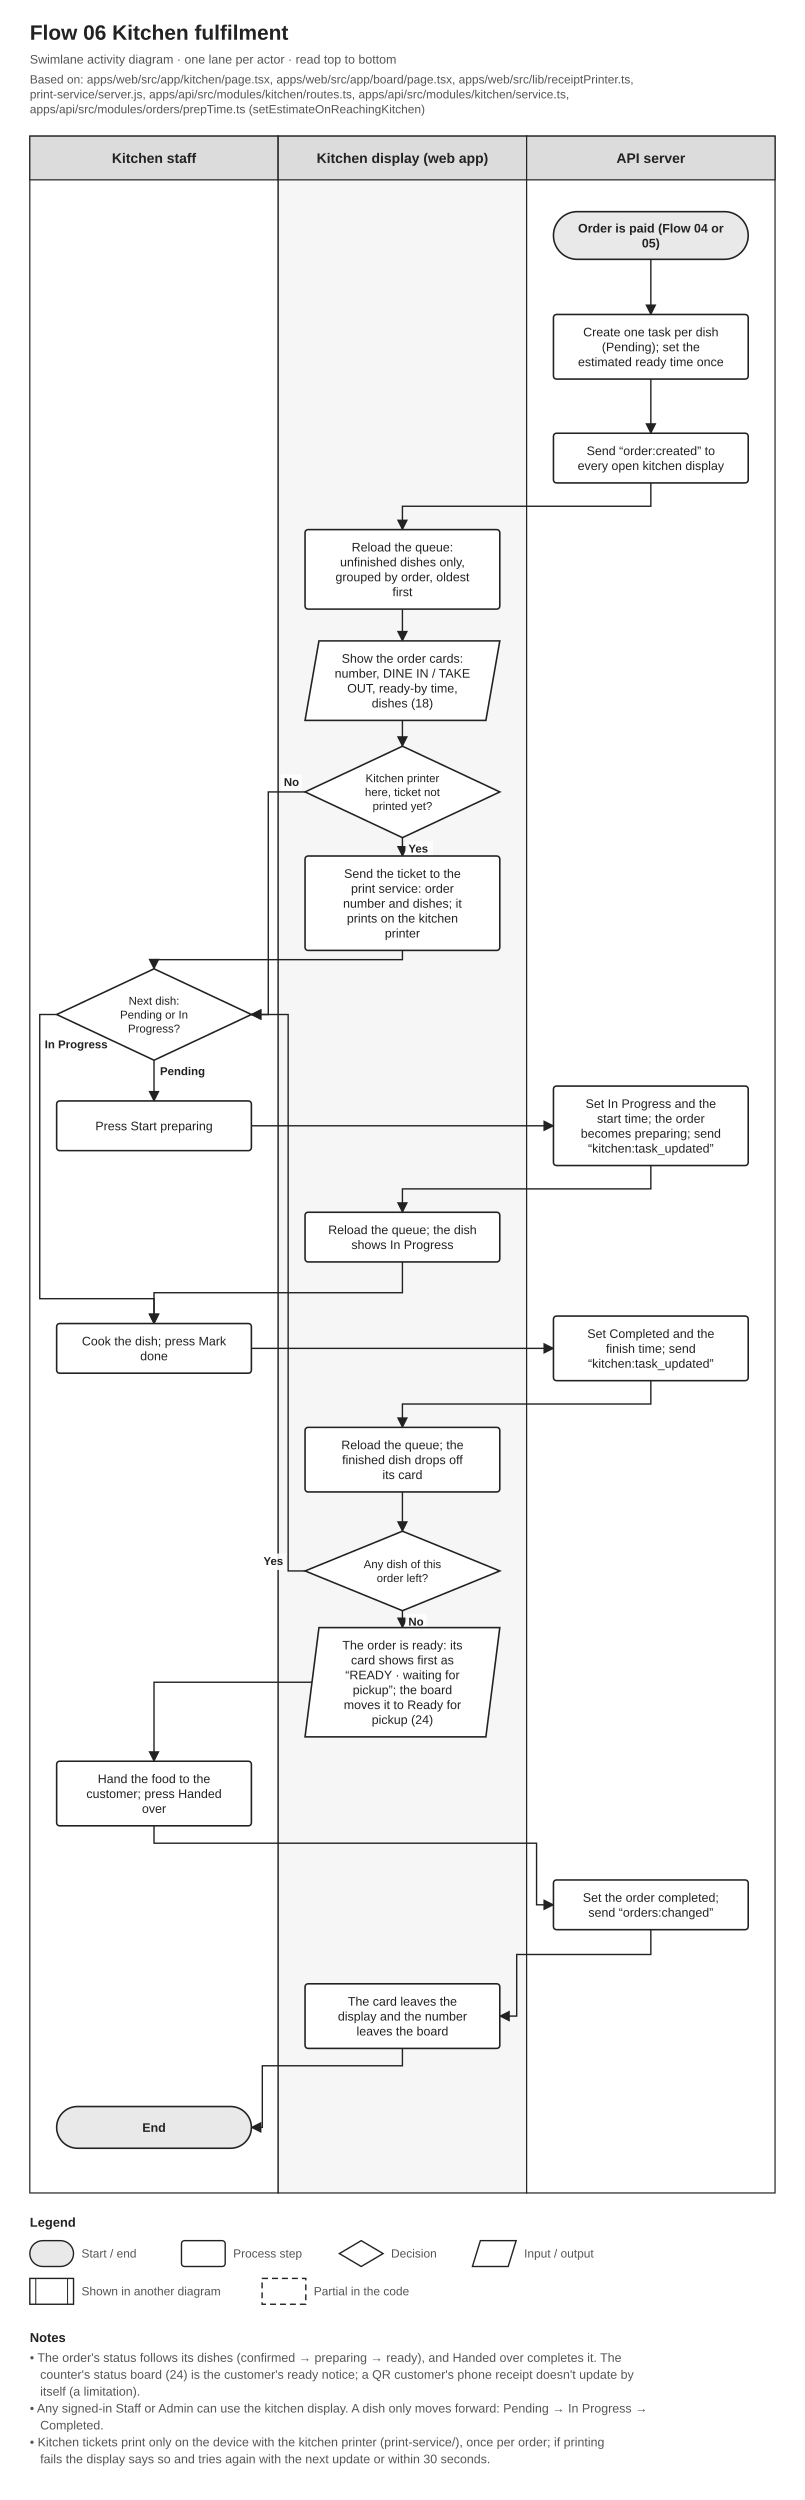
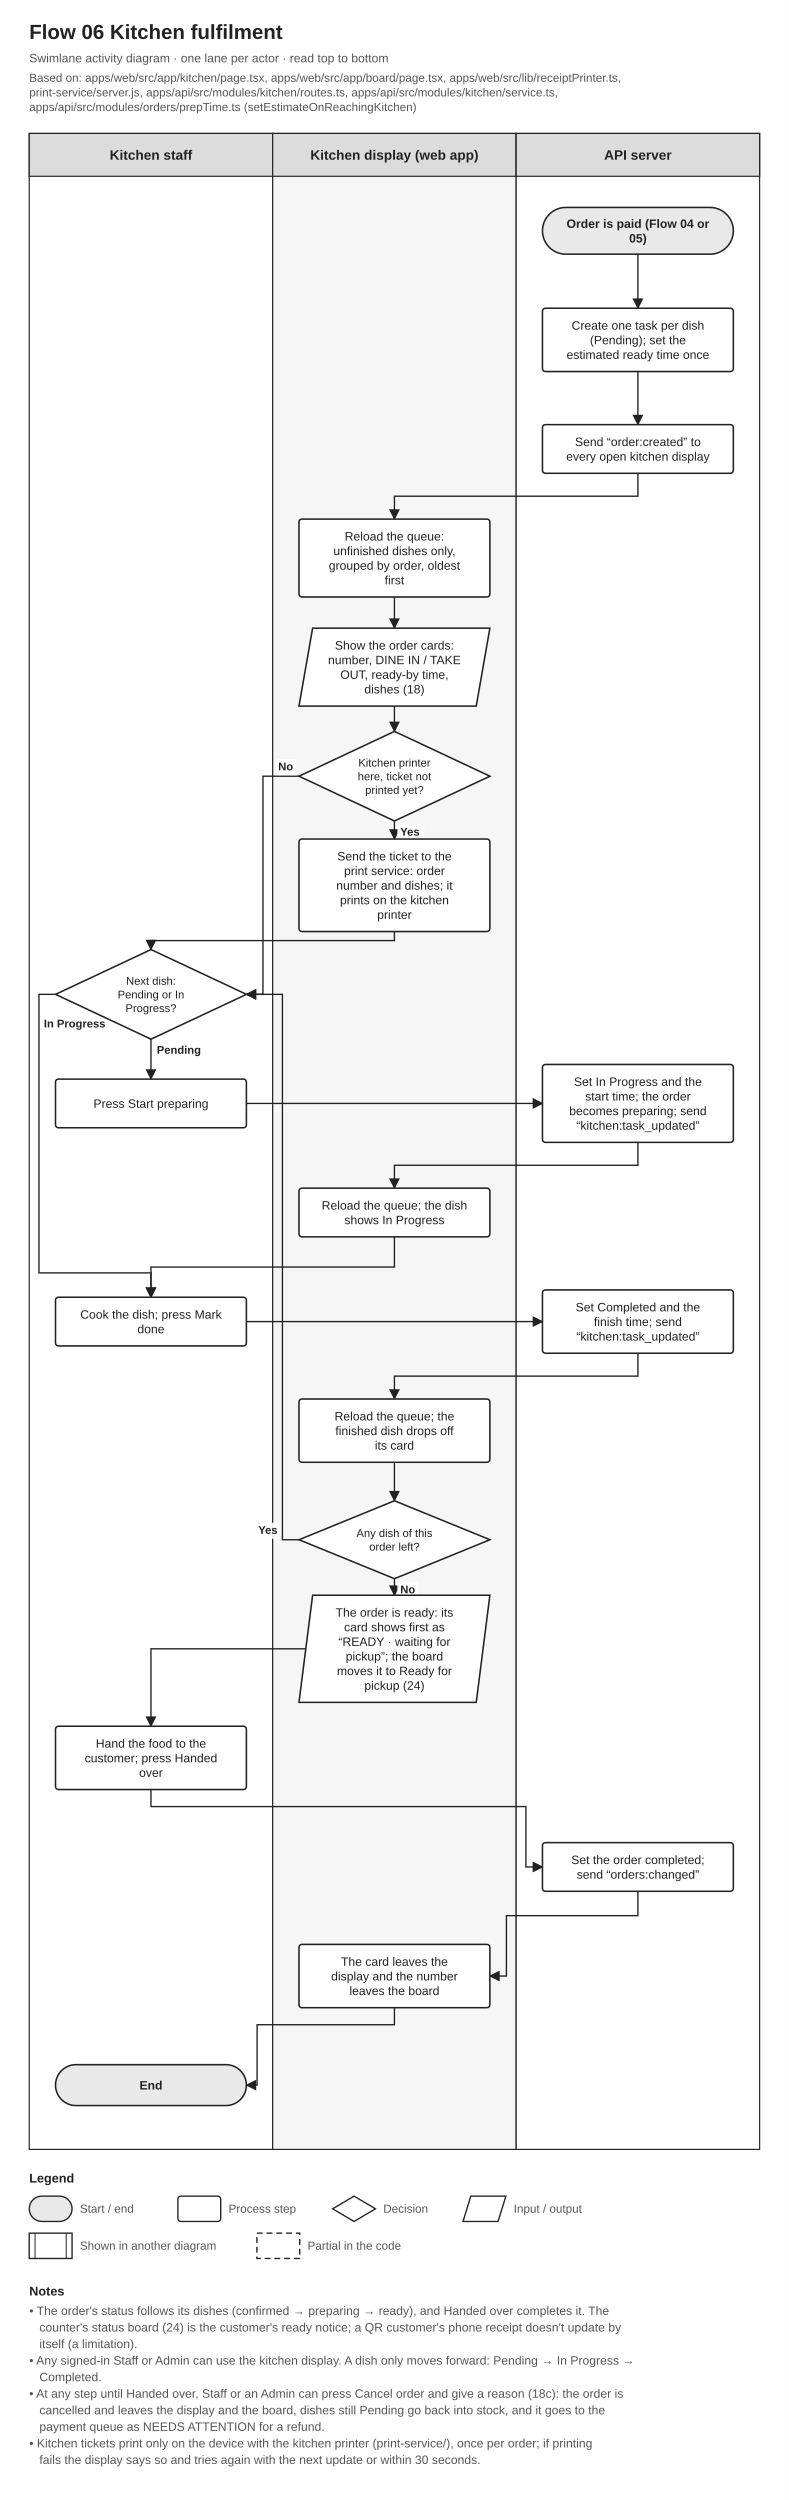
- <svg xmlns="http://www.w3.org/2000/svg" width="810" height="2516" viewBox="0 0 810 2516">
+ <svg xmlns="http://www.w3.org/2000/svg" width="810" height="2567" viewBox="0 0 810 2567">
  <defs>
    <marker id="arrow" viewBox="0 0 10 10" refX="9" refY="5" markerWidth="8" markerHeight="8" orient="auto-start-reverse">
      <path d="M0 0 L10 5 L0 10 z" fill="#222222" />
    </marker>
  </defs>
-   <rect x="0" y="0" width="810" height="2516" fill="#ffffff" />
+   <rect x="0" y="0" width="810" height="2567" fill="#ffffff" />
  <text x="30" y="40" font-family="Arial, Helvetica, sans-serif" font-size="21" font-weight="700" fill="#222222">Flow 06  Kitchen fulfilment</text>
  <text x="30" y="64" font-family="Arial, Helvetica, sans-serif" font-size="12.5" fill="#555555">Swimlane activity diagram · one lane per actor · read top to bottom</text>
  <text x="30" y="84" font-family="Arial, Helvetica, sans-serif" font-size="12" fill="#555555">Based on: apps/web/src/app/kitchen/page.tsx, apps/web/src/app/board/page.tsx, apps/web/src/lib/receiptPrinter.ts,</text>
  <text x="30" y="99" font-family="Arial, Helvetica, sans-serif" font-size="12" fill="#555555">print-service/server.js, apps/api/src/modules/kitchen/routes.ts, apps/api/src/modules/kitchen/service.ts,</text>
  <text x="30" y="114" font-family="Arial, Helvetica, sans-serif" font-size="12" fill="#555555">apps/api/src/modules/orders/prepTime.ts (setEstimateOnReachingKitchen)</text>
  <rect x="30" y="137" width="250" height="2070" fill="#ffffff" stroke="#222222" stroke-width="1.2" />
  <rect x="30" y="137" width="250" height="44" fill="#dcdcdc" stroke="#222222" stroke-width="1.2" />
  <text x="155.0" y="164" font-family="Arial, Helvetica, sans-serif" font-size="14" font-weight="700" text-anchor="middle" fill="#222222">Kitchen staff</text>
  <rect x="280" y="137" width="250" height="2070" fill="#f6f6f6" stroke="#222222" stroke-width="1.2" />
  <rect x="280" y="137" width="250" height="44" fill="#dcdcdc" stroke="#222222" stroke-width="1.2" />
  <text x="405.0" y="164" font-family="Arial, Helvetica, sans-serif" font-size="14" font-weight="700" text-anchor="middle" fill="#222222">Kitchen display (web app)</text>
  <rect x="530" y="137" width="250" height="2070" fill="#ffffff" stroke="#222222" stroke-width="1.2" />
  <rect x="530" y="137" width="250" height="44" fill="#dcdcdc" stroke="#222222" stroke-width="1.2" />
  <text x="655.0" y="164" font-family="Arial, Helvetica, sans-serif" font-size="14" font-weight="700" text-anchor="middle" fill="#222222">API server</text>
  <path d="M655.0 261.0 L655.0 316.5" fill="none" stroke="#222222" stroke-width="1.4" marker-end="url(#arrow)" />
  <path d="M655.0 381.5 L655.0 436.0" fill="none" stroke="#222222" stroke-width="1.4" marker-end="url(#arrow)" />
  <path d="M655.0 486.0 L655.0 509.5 L405.0 509.5 L405.0 533.0" fill="none" stroke="#222222" stroke-width="1.4" marker-end="url(#arrow)" />
  <path d="M405.0 613.0 L405.0 645.0" fill="none" stroke="#222222" stroke-width="1.4" marker-end="url(#arrow)" />
  <path d="M405.0 725.0 L405.0 751.0" fill="none" stroke="#222222" stroke-width="1.4" marker-end="url(#arrow)" />
  <path d="M405.0 843.0 L405.0 861.5" fill="none" stroke="#222222" stroke-width="1.4" marker-end="url(#arrow)" />
  <rect x="408.0" y="846.5" width="27.665" height="16.5" fill="#ffffff" opacity="0.9" />
  <text x="411.0" y="858.0" font-family="Arial, Helvetica, sans-serif" font-size="11.5" font-weight="700" text-anchor="start" fill="#222222">Yes</text>
  <path d="M307.0 797.0 L270.0 797.0 L270.0 1021.0 L253.0 1021.0" fill="none" stroke="#222222" stroke-width="1.4" marker-end="url(#arrow)" />
  <rect x="282.89" y="779.5" width="21.11" height="16.5" fill="#ffffff" opacity="0.9" />
  <text x="301.0" y="791.0" font-family="Arial, Helvetica, sans-serif" font-size="11.5" font-weight="700" text-anchor="end" fill="#222222">No</text>
  <path d="M405.0 956.5 L405.0 965.8 L155.0 965.8 L155.0 975.0" fill="none" stroke="#222222" stroke-width="1.4" marker-end="url(#arrow)" />
  <path d="M155.0 1067.0 L155.0 1108.0" fill="none" stroke="#222222" stroke-width="1.4" marker-end="url(#arrow)" />
  <rect x="158.0" y="1070.5" width="53.885" height="16.5" fill="#ffffff" opacity="0.9" />
  <text x="161.0" y="1082.0" font-family="Arial, Helvetica, sans-serif" font-size="11.5" font-weight="700" text-anchor="start" fill="#222222">Pending</text>
  <path d="M57.0 1021.0 L40.0 1021.0 L40.0 1307.0 L155.0 1307.0 L155.0 1332.0" fill="none" stroke="#222222" stroke-width="1.4" marker-end="url(#arrow)" />
  <rect x="42" y="1043.5" width="80.105" height="16.5" fill="#ffffff" opacity="0.9" />
  <text x="45" y="1055.0" font-family="Arial, Helvetica, sans-serif" font-size="11.5" font-weight="700" text-anchor="start" fill="#222222">In Progress</text>
  <path d="M253.0 1133.0 L557.0 1133.0" fill="none" stroke="#222222" stroke-width="1.4" marker-end="url(#arrow)" />
  <path d="M655.0 1173.0 L655.0 1196.5 L405.0 1196.5 L405.0 1220.0" fill="none" stroke="#222222" stroke-width="1.4" marker-end="url(#arrow)" />
  <path d="M405.0 1270.0 L405.0 1301.0 L155.0 1301.0 L155.0 1332.0" fill="none" stroke="#222222" stroke-width="1.4" marker-end="url(#arrow)" />
  <path d="M253.0 1357.0 L557.0 1357.0" fill="none" stroke="#222222" stroke-width="1.4" marker-end="url(#arrow)" />
  <path d="M655.0 1389.5 L655.0 1413.0 L405.0 1413.0 L405.0 1436.5" fill="none" stroke="#222222" stroke-width="1.4" marker-end="url(#arrow)" />
  <path d="M405.0 1501.5 L405.0 1541.0" fill="none" stroke="#222222" stroke-width="1.4" marker-end="url(#arrow)" />
  <path d="M307.0 1581.0 L290.0 1581.0 L290.0 1021.0 L253.0 1021.0" fill="none" stroke="#222222" stroke-width="1.4" marker-end="url(#arrow)" />
  <rect x="260.335" y="1563.5" width="27.665" height="16.5" fill="#ffffff" opacity="0.9" />
  <text x="285" y="1575.0" font-family="Arial, Helvetica, sans-serif" font-size="11.5" font-weight="700" text-anchor="end" fill="#222222">Yes</text>
  <path d="M405.0 1621.0 L405.0 1638.0" fill="none" stroke="#222222" stroke-width="1.4" marker-end="url(#arrow)" />
  <rect x="408.0" y="1624.5" width="21.11" height="16.5" fill="#ffffff" opacity="0.9" />
  <text x="411.0" y="1636.0" font-family="Arial, Helvetica, sans-serif" font-size="11.5" font-weight="700" text-anchor="start" fill="#222222">No</text>
  <path d="M314.0 1693.0 L155.0 1693.0 L155.0 1772.5" fill="none" stroke="#222222" stroke-width="1.4" marker-end="url(#arrow)" />
  <path d="M155.0 1837.5 L155.0 1855.0 L540.0 1855.0 L540.0 1917.0 L557.0 1917.0" fill="none" stroke="#222222" stroke-width="1.4" marker-end="url(#arrow)" />
  <path d="M655.0 1942.0 L655.0 1967.0 L520.0 1967.0 L520.0 2029.0 L503.0 2029.0" fill="none" stroke="#222222" stroke-width="1.4" marker-end="url(#arrow)" />
  <path d="M405.0 2061.5 L405.0 2079.0 L264.0 2079.0 L264.0 2141.0 L253.0 2141.0" fill="none" stroke="#222222" stroke-width="1.4" marker-end="url(#arrow)" />
  <rect x="557.0" y="213.0" width="196" height="48" rx="24.0" fill="#e9e9e9" stroke="#222222" stroke-width="1.6" />
  <text x="655.0" y="234.0" font-family="Arial, Helvetica, sans-serif" font-size="12.5" font-weight="700" text-anchor="middle" fill="#222222">Order is paid (Flow 04 or</text>
  <text x="655.0" y="249.0" font-family="Arial, Helvetica, sans-serif" font-size="12.5" font-weight="700" text-anchor="middle" fill="#222222">05)</text>
  <rect x="557.0" y="316.5" width="196" height="65" rx="3" fill="#ffffff" stroke="#222222" stroke-width="1.6" />
  <text x="655.0" y="338.5" font-family="Arial, Helvetica, sans-serif" font-size="12.5" font-weight="400" text-anchor="middle" fill="#222222">Create one task per dish</text>
  <text x="655.0" y="353.5" font-family="Arial, Helvetica, sans-serif" font-size="12.5" font-weight="400" text-anchor="middle" fill="#222222">(Pending); set the</text>
  <text x="655.0" y="368.5" font-family="Arial, Helvetica, sans-serif" font-size="12.5" font-weight="400" text-anchor="middle" fill="#222222">estimated ready time once</text>
  <rect x="557.0" y="436.0" width="196" height="50" rx="3" fill="#ffffff" stroke="#222222" stroke-width="1.6" />
  <text x="655.0" y="458.0" font-family="Arial, Helvetica, sans-serif" font-size="12.5" font-weight="400" text-anchor="middle" fill="#222222">Send “order:created” to</text>
  <text x="655.0" y="473.0" font-family="Arial, Helvetica, sans-serif" font-size="12.5" font-weight="400" text-anchor="middle" fill="#222222">every open kitchen display</text>
  <rect x="307.0" y="533.0" width="196" height="80" rx="3" fill="#ffffff" stroke="#222222" stroke-width="1.6" />
  <text x="405.0" y="555.0" font-family="Arial, Helvetica, sans-serif" font-size="12.5" font-weight="400" text-anchor="middle" fill="#222222">Reload the queue:</text>
  <text x="405.0" y="570.0" font-family="Arial, Helvetica, sans-serif" font-size="12.5" font-weight="400" text-anchor="middle" fill="#222222">unfinished dishes only,</text>
  <text x="405.0" y="585.0" font-family="Arial, Helvetica, sans-serif" font-size="12.5" font-weight="400" text-anchor="middle" fill="#222222">grouped by order, oldest</text>
  <text x="405.0" y="600.0" font-family="Arial, Helvetica, sans-serif" font-size="12.5" font-weight="400" text-anchor="middle" fill="#222222">first</text>
  <polygon points="321.0,645.0 503.0,645.0 489.0,725.0 307.0,725.0" fill="#ffffff" stroke="#222222" stroke-width="1.6" />
  <text x="405.0" y="667.0" font-family="Arial, Helvetica, sans-serif" font-size="12.5" font-weight="400" text-anchor="middle" fill="#222222">Show the order cards:</text>
  <text x="405.0" y="682.0" font-family="Arial, Helvetica, sans-serif" font-size="12.5" font-weight="400" text-anchor="middle" fill="#222222">number, DINE IN / TAKE</text>
  <text x="405.0" y="697.0" font-family="Arial, Helvetica, sans-serif" font-size="12.5" font-weight="400" text-anchor="middle" fill="#222222">OUT, ready-by time,</text>
  <text x="405.0" y="712.0" font-family="Arial, Helvetica, sans-serif" font-size="12.5" font-weight="400" text-anchor="middle" fill="#222222">dishes (18)</text>
  <polygon points="405.0,751.0 503.0,797.0 405.0,843.0 307.0,797.0" fill="#ffffff" stroke="#222222" stroke-width="1.6" />
  <text x="405.0" y="787.14" font-family="Arial, Helvetica, sans-serif" font-size="11.5" font-weight="400" text-anchor="middle" fill="#222222">Kitchen printer</text>
  <text x="405.0" y="801.14" font-family="Arial, Helvetica, sans-serif" font-size="11.5" font-weight="400" text-anchor="middle" fill="#222222">here, ticket not</text>
  <text x="405.0" y="815.14" font-family="Arial, Helvetica, sans-serif" font-size="11.5" font-weight="400" text-anchor="middle" fill="#222222">printed yet?</text>
  <rect x="307.0" y="861.5" width="196" height="95" rx="3" fill="#ffffff" stroke="#222222" stroke-width="1.6" />
  <text x="405.0" y="883.5" font-family="Arial, Helvetica, sans-serif" font-size="12.5" font-weight="400" text-anchor="middle" fill="#222222">Send the ticket to the</text>
  <text x="405.0" y="898.5" font-family="Arial, Helvetica, sans-serif" font-size="12.5" font-weight="400" text-anchor="middle" fill="#222222">print service: order</text>
  <text x="405.0" y="913.5" font-family="Arial, Helvetica, sans-serif" font-size="12.5" font-weight="400" text-anchor="middle" fill="#222222">number and dishes; it</text>
  <text x="405.0" y="928.5" font-family="Arial, Helvetica, sans-serif" font-size="12.5" font-weight="400" text-anchor="middle" fill="#222222">prints on the kitchen</text>
  <text x="405.0" y="943.5" font-family="Arial, Helvetica, sans-serif" font-size="12.5" font-weight="400" text-anchor="middle" fill="#222222">printer</text>
  <polygon points="155.0,975.0 253.0,1021.0 155.0,1067.0 57.0,1021.0" fill="#ffffff" stroke="#222222" stroke-width="1.6" />
  <text x="155.0" y="1011.14" font-family="Arial, Helvetica, sans-serif" font-size="11.5" font-weight="400" text-anchor="middle" fill="#222222">Next dish:</text>
  <text x="155.0" y="1025.14" font-family="Arial, Helvetica, sans-serif" font-size="11.5" font-weight="400" text-anchor="middle" fill="#222222">Pending or In</text>
  <text x="155.0" y="1039.14" font-family="Arial, Helvetica, sans-serif" font-size="11.5" font-weight="400" text-anchor="middle" fill="#222222">Progress?</text>
  <rect x="57.0" y="1108.0" width="196" height="50" rx="3" fill="#ffffff" stroke="#222222" stroke-width="1.6" />
  <text x="155.0" y="1137.5" font-family="Arial, Helvetica, sans-serif" font-size="12.5" font-weight="400" text-anchor="middle" fill="#222222">Press Start preparing</text>
  <rect x="557.0" y="1093.0" width="196" height="80" rx="3" fill="#ffffff" stroke="#222222" stroke-width="1.6" />
  <text x="655.0" y="1115.0" font-family="Arial, Helvetica, sans-serif" font-size="12.5" font-weight="400" text-anchor="middle" fill="#222222">Set In Progress and the</text>
  <text x="655.0" y="1130.0" font-family="Arial, Helvetica, sans-serif" font-size="12.5" font-weight="400" text-anchor="middle" fill="#222222">start time; the order</text>
  <text x="655.0" y="1145.0" font-family="Arial, Helvetica, sans-serif" font-size="12.5" font-weight="400" text-anchor="middle" fill="#222222">becomes preparing; send</text>
  <text x="655.0" y="1160.0" font-family="Arial, Helvetica, sans-serif" font-size="12.5" font-weight="400" text-anchor="middle" fill="#222222">“kitchen:task_updated”</text>
  <rect x="307.0" y="1220.0" width="196" height="50" rx="3" fill="#ffffff" stroke="#222222" stroke-width="1.6" />
  <text x="405.0" y="1242.0" font-family="Arial, Helvetica, sans-serif" font-size="12.5" font-weight="400" text-anchor="middle" fill="#222222">Reload the queue; the dish</text>
  <text x="405.0" y="1257.0" font-family="Arial, Helvetica, sans-serif" font-size="12.5" font-weight="400" text-anchor="middle" fill="#222222">shows In Progress</text>
  <rect x="57.0" y="1332.0" width="196" height="50" rx="3" fill="#ffffff" stroke="#222222" stroke-width="1.6" />
  <text x="155.0" y="1354.0" font-family="Arial, Helvetica, sans-serif" font-size="12.5" font-weight="400" text-anchor="middle" fill="#222222">Cook the dish; press Mark</text>
  <text x="155.0" y="1369.0" font-family="Arial, Helvetica, sans-serif" font-size="12.5" font-weight="400" text-anchor="middle" fill="#222222">done</text>
  <rect x="557.0" y="1324.5" width="196" height="65" rx="3" fill="#ffffff" stroke="#222222" stroke-width="1.6" />
  <text x="655.0" y="1346.5" font-family="Arial, Helvetica, sans-serif" font-size="12.5" font-weight="400" text-anchor="middle" fill="#222222">Set Completed and the</text>
  <text x="655.0" y="1361.5" font-family="Arial, Helvetica, sans-serif" font-size="12.5" font-weight="400" text-anchor="middle" fill="#222222">finish time; send</text>
  <text x="655.0" y="1376.5" font-family="Arial, Helvetica, sans-serif" font-size="12.5" font-weight="400" text-anchor="middle" fill="#222222">“kitchen:task_updated”</text>
  <rect x="307.0" y="1436.5" width="196" height="65" rx="3" fill="#ffffff" stroke="#222222" stroke-width="1.6" />
  <text x="405.0" y="1458.5" font-family="Arial, Helvetica, sans-serif" font-size="12.5" font-weight="400" text-anchor="middle" fill="#222222">Reload the queue; the</text>
  <text x="405.0" y="1473.5" font-family="Arial, Helvetica, sans-serif" font-size="12.5" font-weight="400" text-anchor="middle" fill="#222222">finished dish drops off</text>
  <text x="405.0" y="1488.5" font-family="Arial, Helvetica, sans-serif" font-size="12.5" font-weight="400" text-anchor="middle" fill="#222222">its card</text>
  <polygon points="405.0,1541.0 503.0,1581.0 405.0,1621.0 307.0,1581.0" fill="#ffffff" stroke="#222222" stroke-width="1.6" />
  <text x="405.0" y="1578.14" font-family="Arial, Helvetica, sans-serif" font-size="11.5" font-weight="400" text-anchor="middle" fill="#222222">Any dish of this</text>
  <text x="405.0" y="1592.14" font-family="Arial, Helvetica, sans-serif" font-size="11.5" font-weight="400" text-anchor="middle" fill="#222222">order left?</text>
  <polygon points="321.0,1638.0 503.0,1638.0 489.0,1748.0 307.0,1748.0" fill="#ffffff" stroke="#222222" stroke-width="1.6" />
  <text x="405.0" y="1660.0" font-family="Arial, Helvetica, sans-serif" font-size="12.5" font-weight="400" text-anchor="middle" fill="#222222">The order is ready: its</text>
  <text x="405.0" y="1675.0" font-family="Arial, Helvetica, sans-serif" font-size="12.5" font-weight="400" text-anchor="middle" fill="#222222">card shows first as</text>
  <text x="405.0" y="1690.0" font-family="Arial, Helvetica, sans-serif" font-size="12.5" font-weight="400" text-anchor="middle" fill="#222222">“READY · waiting for</text>
  <text x="405.0" y="1705.0" font-family="Arial, Helvetica, sans-serif" font-size="12.5" font-weight="400" text-anchor="middle" fill="#222222">pickup”; the board</text>
  <text x="405.0" y="1720.0" font-family="Arial, Helvetica, sans-serif" font-size="12.5" font-weight="400" text-anchor="middle" fill="#222222">moves it to Ready for</text>
  <text x="405.0" y="1735.0" font-family="Arial, Helvetica, sans-serif" font-size="12.5" font-weight="400" text-anchor="middle" fill="#222222">pickup (24)</text>
  <rect x="57.0" y="1772.5" width="196" height="65" rx="3" fill="#ffffff" stroke="#222222" stroke-width="1.6" />
  <text x="155.0" y="1794.5" font-family="Arial, Helvetica, sans-serif" font-size="12.5" font-weight="400" text-anchor="middle" fill="#222222">Hand the food to the</text>
  <text x="155.0" y="1809.5" font-family="Arial, Helvetica, sans-serif" font-size="12.5" font-weight="400" text-anchor="middle" fill="#222222">customer; press Handed</text>
  <text x="155.0" y="1824.5" font-family="Arial, Helvetica, sans-serif" font-size="12.5" font-weight="400" text-anchor="middle" fill="#222222">over</text>
  <rect x="557.0" y="1892.0" width="196" height="50" rx="3" fill="#ffffff" stroke="#222222" stroke-width="1.6" />
  <text x="655.0" y="1914.0" font-family="Arial, Helvetica, sans-serif" font-size="12.5" font-weight="400" text-anchor="middle" fill="#222222">Set the order completed;</text>
  <text x="655.0" y="1929.0" font-family="Arial, Helvetica, sans-serif" font-size="12.5" font-weight="400" text-anchor="middle" fill="#222222">send “orders:changed”</text>
  <rect x="307.0" y="1996.5" width="196" height="65" rx="3" fill="#ffffff" stroke="#222222" stroke-width="1.6" />
  <text x="405.0" y="2018.5" font-family="Arial, Helvetica, sans-serif" font-size="12.5" font-weight="400" text-anchor="middle" fill="#222222">The card leaves the</text>
  <text x="405.0" y="2033.5" font-family="Arial, Helvetica, sans-serif" font-size="12.5" font-weight="400" text-anchor="middle" fill="#222222">display and the number</text>
  <text x="405.0" y="2048.5" font-family="Arial, Helvetica, sans-serif" font-size="12.5" font-weight="400" text-anchor="middle" fill="#222222">leaves the board</text>
  <rect x="57.0" y="2120.0" width="196" height="42" rx="21.0" fill="#e9e9e9" stroke="#222222" stroke-width="1.6" />
  <text x="155.0" y="2145.5" font-family="Arial, Helvetica, sans-serif" font-size="12.5" font-weight="700" text-anchor="middle" fill="#222222">End</text>
  <text x="30" y="2241" font-family="Arial, Helvetica, sans-serif" font-size="13" font-weight="700" fill="#222222">Legend</text>
  <rect x="30" y="2255" width="44" height="26" rx="13" fill="#e9e9e9" stroke="#222222" stroke-width="1.4" />
  <text x="82" y="2272" font-family="Arial, Helvetica, sans-serif" font-size="12" fill="#555555">Start / end</text>
  <rect x="182.64" y="2255" width="44" height="26" rx="3" fill="#ffffff" stroke="#222222" stroke-width="1.4" />
  <text x="234.64" y="2272" font-family="Arial, Helvetica, sans-serif" font-size="12" fill="#555555">Process step</text>
  <polygon points="363.52,2255 385.52,2268.0 363.52,2281 341.52,2268.0" fill="#ffffff" stroke="#222222" stroke-width="1.4" />
  <text x="393.52" y="2272" font-family="Arial, Helvetica, sans-serif" font-size="12" fill="#555555">Decision</text>
  <polygon points="483.44,2255 519.44,2255 511.44,2281 475.44,2281" fill="#ffffff" stroke="#222222" stroke-width="1.4" />
  <text x="527.44" y="2272" font-family="Arial, Helvetica, sans-serif" font-size="12" fill="#555555">Input / output</text>
  <rect x="30" y="2293" width="44" height="26" fill="#ffffff" stroke="#222222" stroke-width="1.4" />
  <line x1="36" y1="2293" x2="36" y2="2319" stroke="#222222" />
  <line x1="68" y1="2293" x2="68" y2="2319" stroke="#222222" />
  <text x="82" y="2310" font-family="Arial, Helvetica, sans-serif" font-size="12" fill="#555555">Shown in another diagram</text>
  <rect x="263.76" y="2293" width="44" height="26" fill="#ffffff" stroke="#222222" stroke-width="1.4" stroke-dasharray="6 4" />
  <text x="315.76" y="2310" font-family="Arial, Helvetica, sans-serif" font-size="12" fill="#555555">Partial in the code</text>
  <text x="30" y="2357" font-family="Arial, Helvetica, sans-serif" font-size="13" font-weight="700" fill="#222222">Notes</text>
  <text x="30" y="2377" font-family="Arial, Helvetica, sans-serif" font-size="12.5" fill="#555555" xml:space="preserve">• The order's status follows its dishes (confirmed → preparing → ready), and Handed over completes it. The</text>
  <text x="30" y="2394" font-family="Arial, Helvetica, sans-serif" font-size="12.5" fill="#555555" xml:space="preserve">   counter's status board (24) is the customer's ready notice; a QR customer's phone receipt doesn't update by</text>
  <text x="30" y="2411" font-family="Arial, Helvetica, sans-serif" font-size="12.5" fill="#555555" xml:space="preserve">   itself (a limitation).</text>
  <text x="30" y="2428" font-family="Arial, Helvetica, sans-serif" font-size="12.5" fill="#555555" xml:space="preserve">• Any signed-in Staff or Admin can use the kitchen display. A dish only moves forward: Pending → In Progress →</text>
  <text x="30" y="2445" font-family="Arial, Helvetica, sans-serif" font-size="12.5" fill="#555555" xml:space="preserve">   Completed.</text>
-   <text x="30" y="2462" font-family="Arial, Helvetica, sans-serif" font-size="12.5" fill="#555555" xml:space="preserve">• Kitchen tickets print only on the device with the kitchen printer (print-service/), once per order; if printing</text>
-   <text x="30" y="2479" font-family="Arial, Helvetica, sans-serif" font-size="12.5" fill="#555555" xml:space="preserve">   fails the display says so and tries again with the next update or within 30 seconds.</text>
+   <text x="30" y="2462" font-family="Arial, Helvetica, sans-serif" font-size="12.5" fill="#555555" xml:space="preserve">• At any step until Handed over, Staff or an Admin can press Cancel order and give a reason (18c): the order is</text>
+   <text x="30" y="2479" font-family="Arial, Helvetica, sans-serif" font-size="12.5" fill="#555555" xml:space="preserve">   cancelled and leaves the display and the board, dishes still Pending go back into stock, and it goes to the</text>
+   <text x="30" y="2496" font-family="Arial, Helvetica, sans-serif" font-size="12.5" fill="#555555" xml:space="preserve">   payment queue as NEEDS ATTENTION for a refund.</text>
+   <text x="30" y="2513" font-family="Arial, Helvetica, sans-serif" font-size="12.5" fill="#555555" xml:space="preserve">• Kitchen tickets print only on the device with the kitchen printer (print-service/), once per order; if printing</text>
+   <text x="30" y="2530" font-family="Arial, Helvetica, sans-serif" font-size="12.5" fill="#555555" xml:space="preserve">   fails the display says so and tries again with the next update or within 30 seconds.</text>
</svg>
